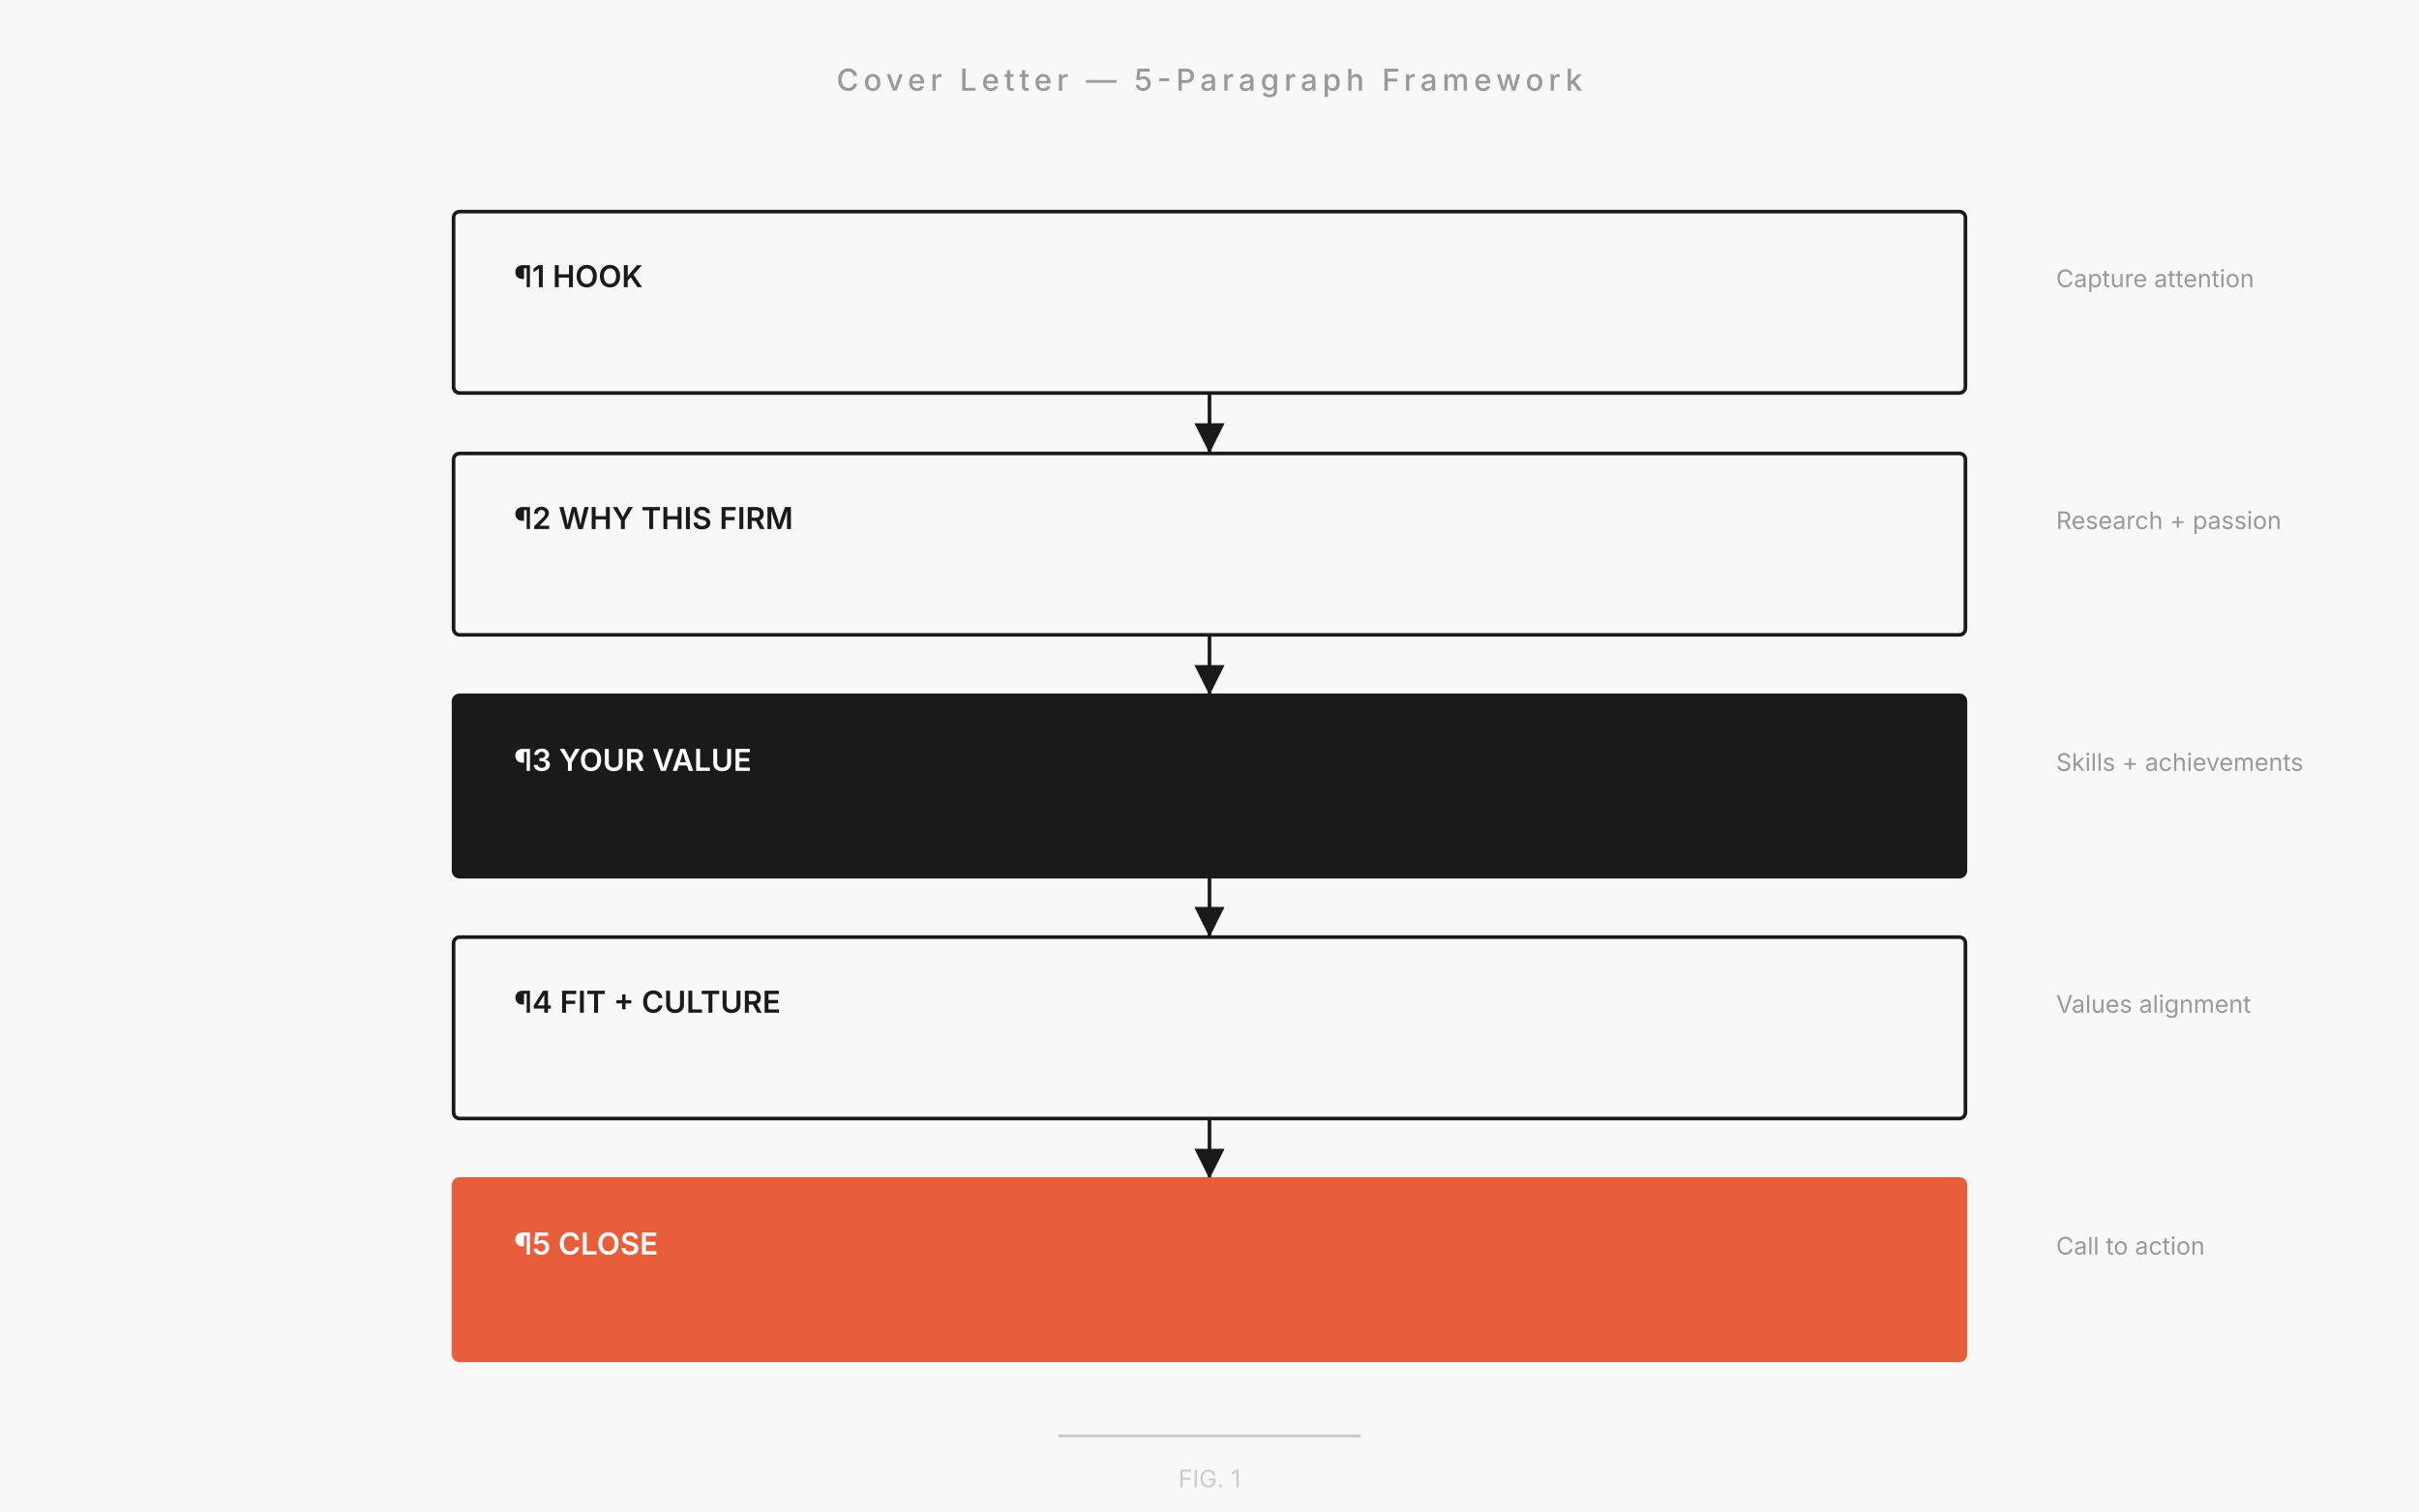
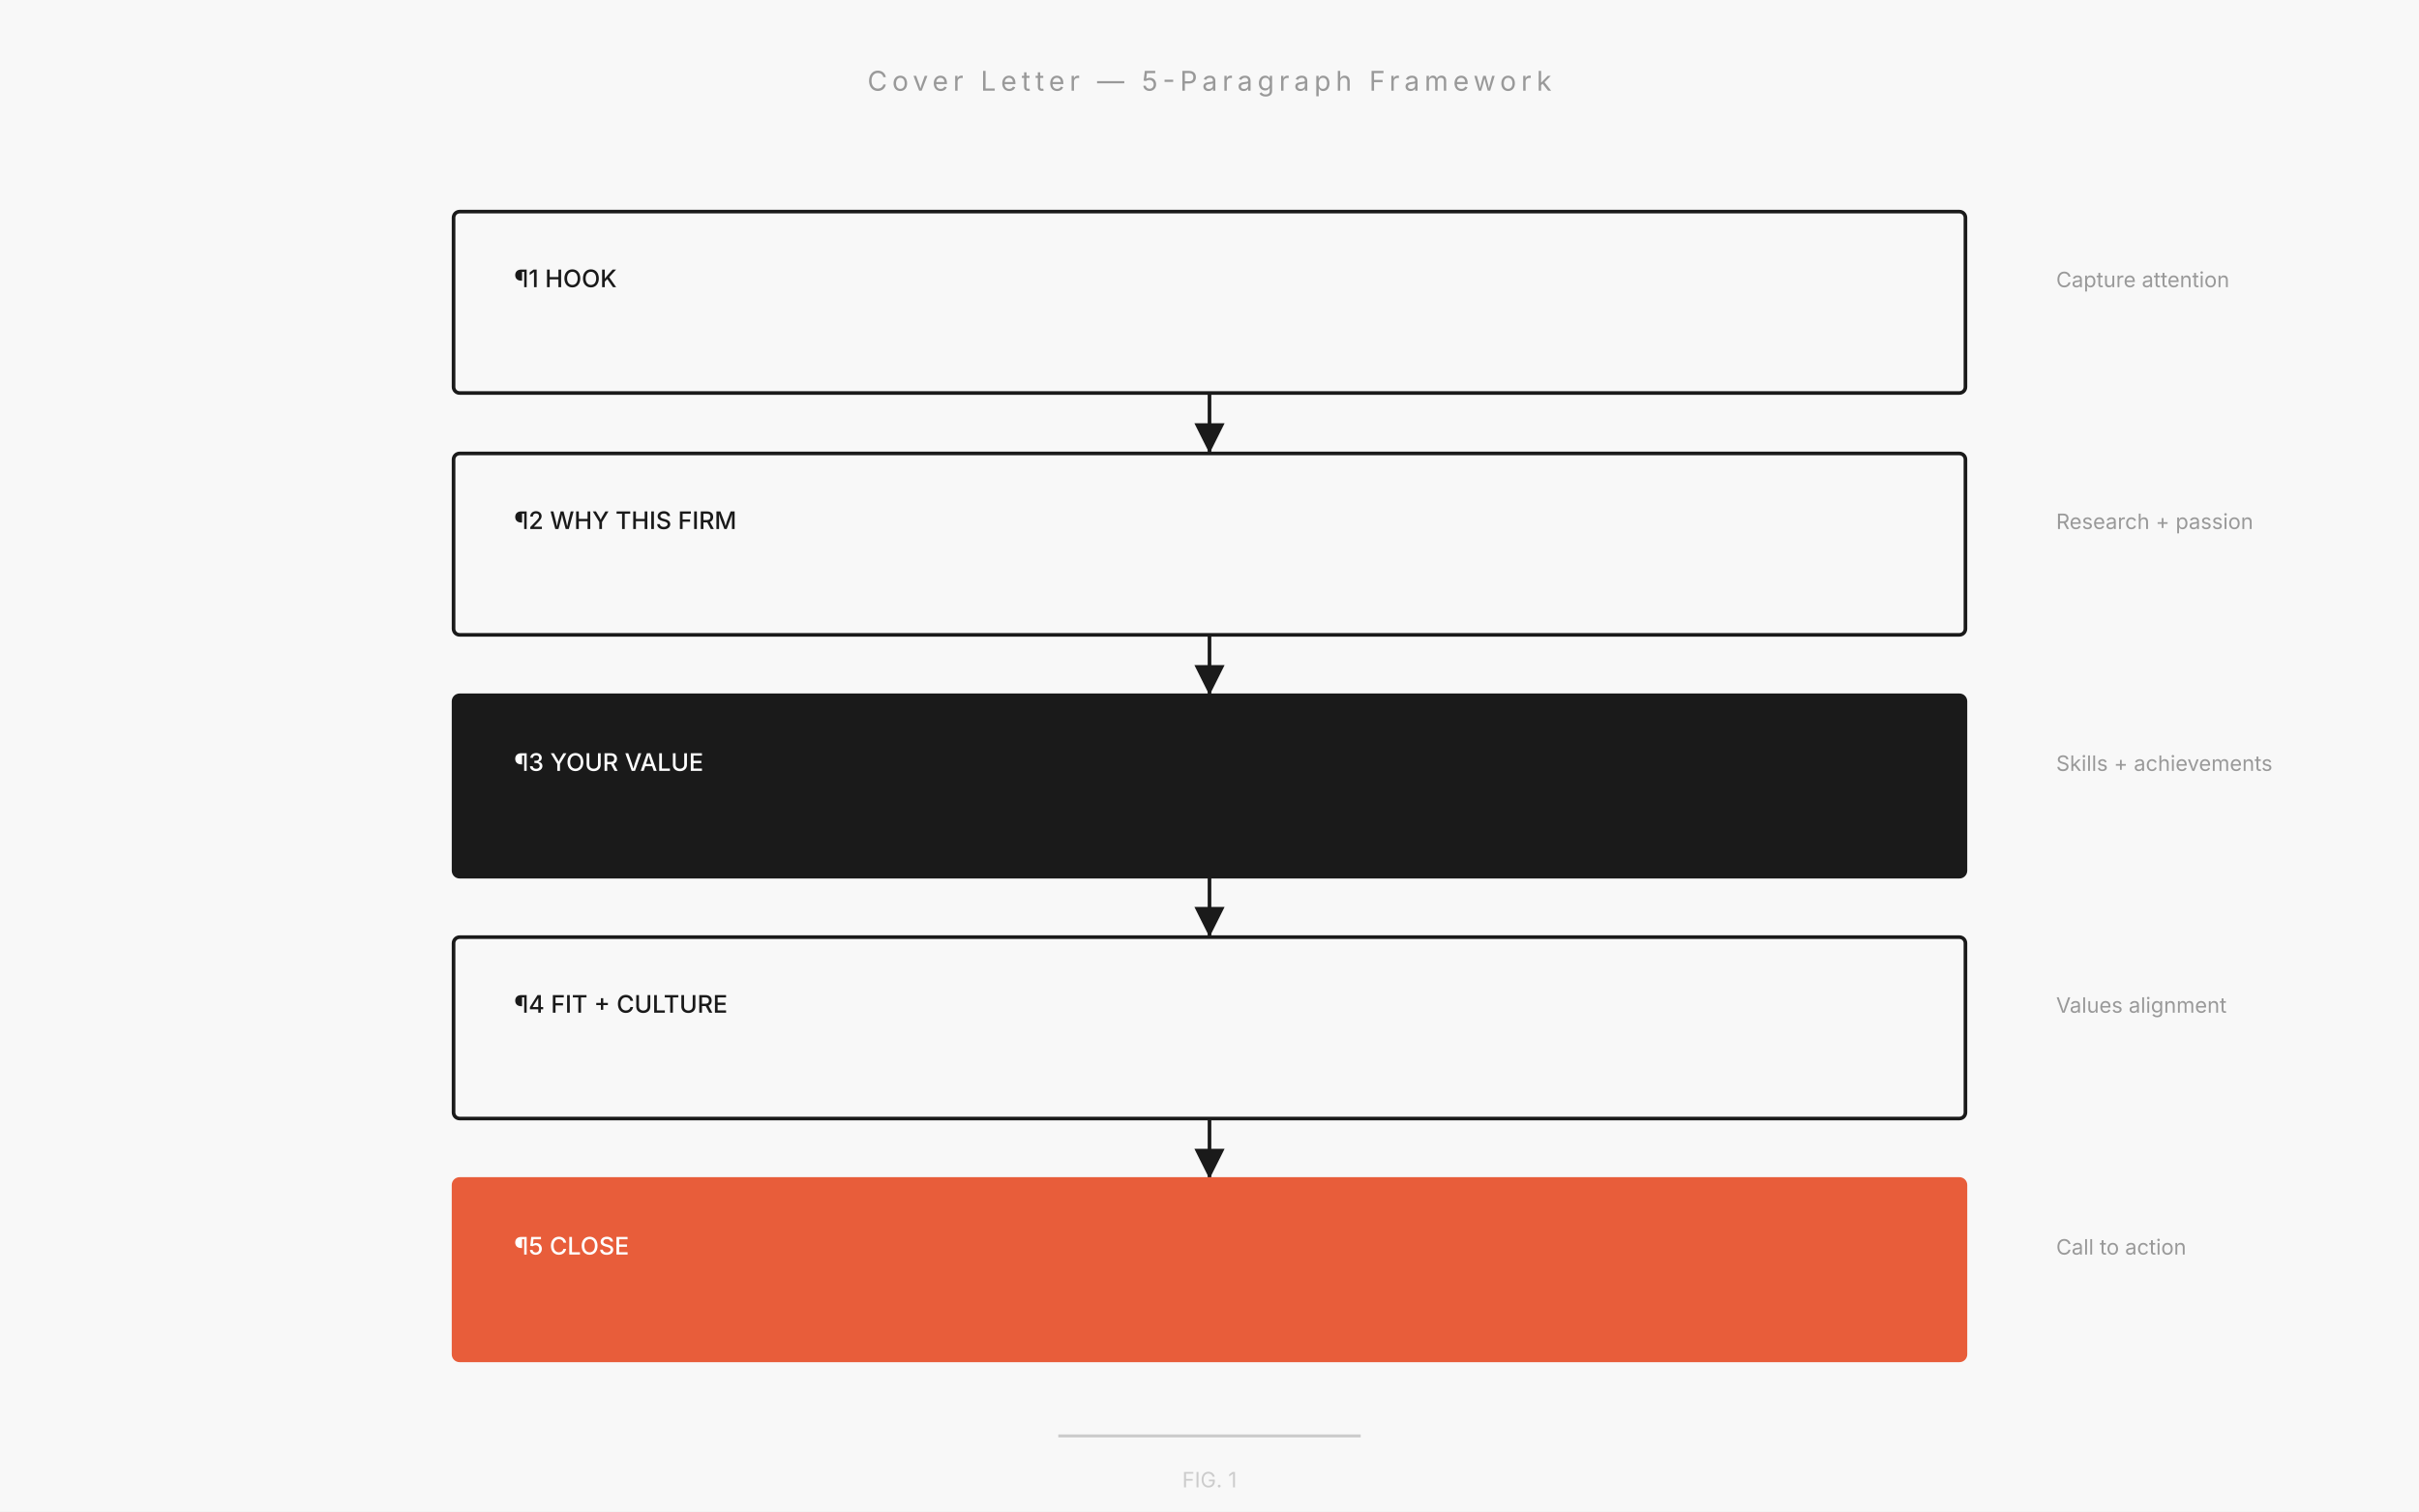
<svg xmlns="http://www.w3.org/2000/svg" viewBox="0 0 800 500">
  <defs>
    <style>
      text { font-family: Inter, -apple-system, system-ui, sans-serif; }
    </style>
  </defs>
  <rect width="800" height="500" fill="#f8f8f8" />
-   <text x="400" y="30" font-size="10" font-weight="500" letter-spacing="1.6" fill="#999" text-anchor="middle" text-transform="uppercase">Cover Letter — 5-Paragraph Framework</text>
+   <text x="400" y="30" font-size="9" font-weight="400" letter-spacing="1.6" fill="#999" text-anchor="middle" text-transform="uppercase">Cover Letter — 5-Paragraph Framework</text>
  <rect x="150" y="70" width="500" height="60" fill="none" stroke="#1a1a1a" stroke-width="1.2" rx="2" />
-   <text x="170" y="95" font-size="10" font-weight="600" fill="#1a1a1a">¶1 HOOK</text>
-   <text x="680" y="95" font-size="8" fill="#999">Capture attention</text>
+   <text x="170" y="95" font-size="8" font-weight="500" fill="#1a1a1a">¶1 HOOK</text>
+   <text x="680" y="95" font-size="7" fill="#999">Capture attention</text>
  <polyline points="400,130 400,150" stroke="#1a1a1a" stroke-width="1.2" fill="none" />
  <polygon points="400,150 395,140 405,140" fill="#1a1a1a" />
  <rect x="150" y="150" width="500" height="60" fill="none" stroke="#1a1a1a" stroke-width="1.2" rx="2" />
-   <text x="170" y="175" font-size="10" font-weight="600" fill="#1a1a1a">¶2 WHY THIS FIRM</text>
-   <text x="680" y="175" font-size="8" fill="#999">Research + passion</text>
+   <text x="170" y="175" font-size="8" font-weight="500" fill="#1a1a1a">¶2 WHY THIS FIRM</text>
+   <text x="680" y="175" font-size="7" fill="#999">Research + passion</text>
  <polyline points="400,210 400,230" stroke="#1a1a1a" stroke-width="1.2" fill="none" />
  <polygon points="400,230 395,220 405,220" fill="#1a1a1a" />
  <rect x="150" y="230" width="500" height="60" fill="#1a1a1a" stroke="#1a1a1a" stroke-width="1.2" rx="2" />
-   <text x="170" y="255" font-size="10" font-weight="600" fill="#ffffff">¶3 YOUR VALUE</text>
-   <text x="680" y="255" font-size="8" fill="#999">Skills + achievements</text>
+   <text x="170" y="255" font-size="8" font-weight="500" fill="#ffffff">¶3 YOUR VALUE</text>
+   <text x="680" y="255" font-size="7" fill="#999">Skills + achievements</text>
  <polyline points="400,290 400,310" stroke="#1a1a1a" stroke-width="1.2" fill="none" />
  <polygon points="400,310 395,300 405,300" fill="#1a1a1a" />
  <rect x="150" y="310" width="500" height="60" fill="none" stroke="#1a1a1a" stroke-width="1.2" rx="2" />
-   <text x="170" y="335" font-size="10" font-weight="600" fill="#1a1a1a">¶4 FIT + CULTURE</text>
-   <text x="680" y="335" font-size="8" fill="#999">Values alignment</text>
+   <text x="170" y="335" font-size="8" font-weight="500" fill="#1a1a1a">¶4 FIT + CULTURE</text>
+   <text x="680" y="335" font-size="7" fill="#999">Values alignment</text>
  <polyline points="400,370 400,390" stroke="#1a1a1a" stroke-width="1.2" fill="none" />
  <polygon points="400,390 395,380 405,380" fill="#1a1a1a" />
  <rect x="150" y="390" width="500" height="60" fill="#E85D3A" stroke="#E85D3A" stroke-width="1.2" rx="2" />
-   <text x="170" y="415" font-size="10" font-weight="600" fill="#ffffff">¶5 CLOSE</text>
-   <text x="680" y="415" font-size="8" fill="#999">Call to action</text>
+   <text x="170" y="415" font-size="8" font-weight="500" fill="#ffffff">¶5 CLOSE</text>
+   <text x="680" y="415" font-size="7" fill="#999">Call to action</text>
  <line x1="350" y1="475" x2="450" y2="475" stroke="#ccc" stroke-width="1" />
-   <text x="400" y="492" font-size="8" fill="#ccc" text-anchor="middle">FIG. 1</text>
+   <text x="400" y="492" font-size="7" fill="#ccc" text-anchor="middle">FIG. 1</text>
</svg>
